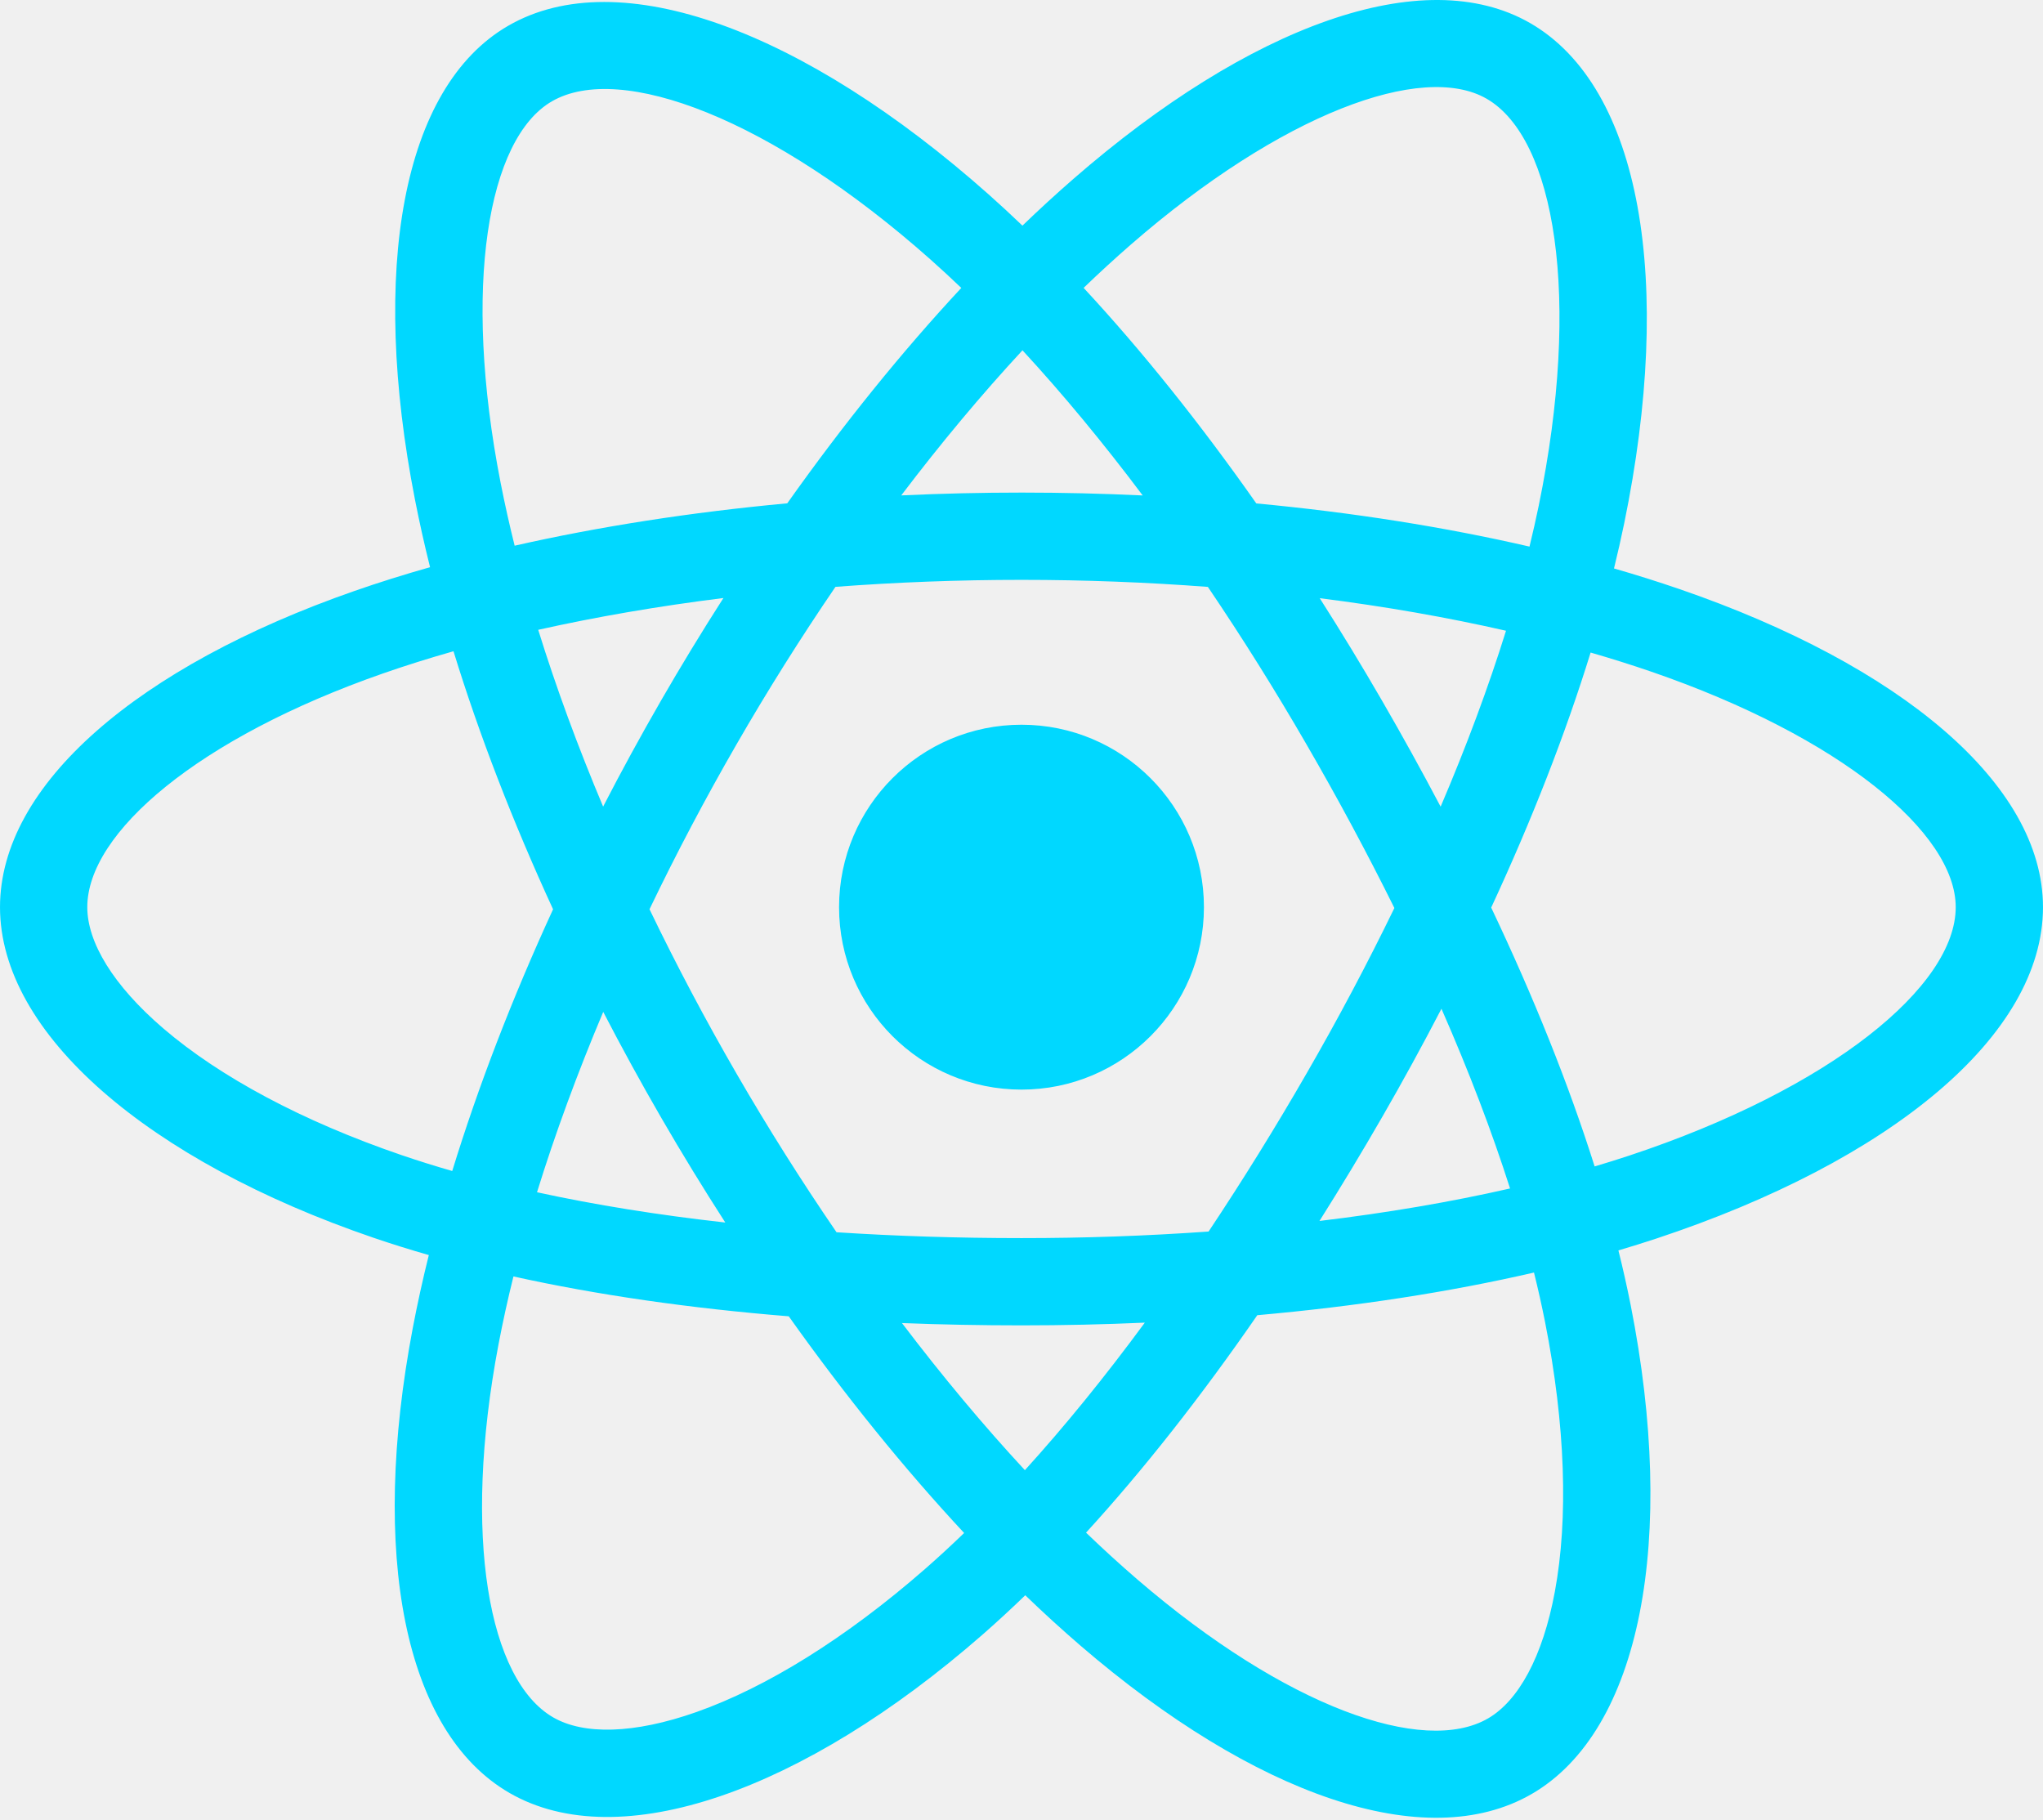
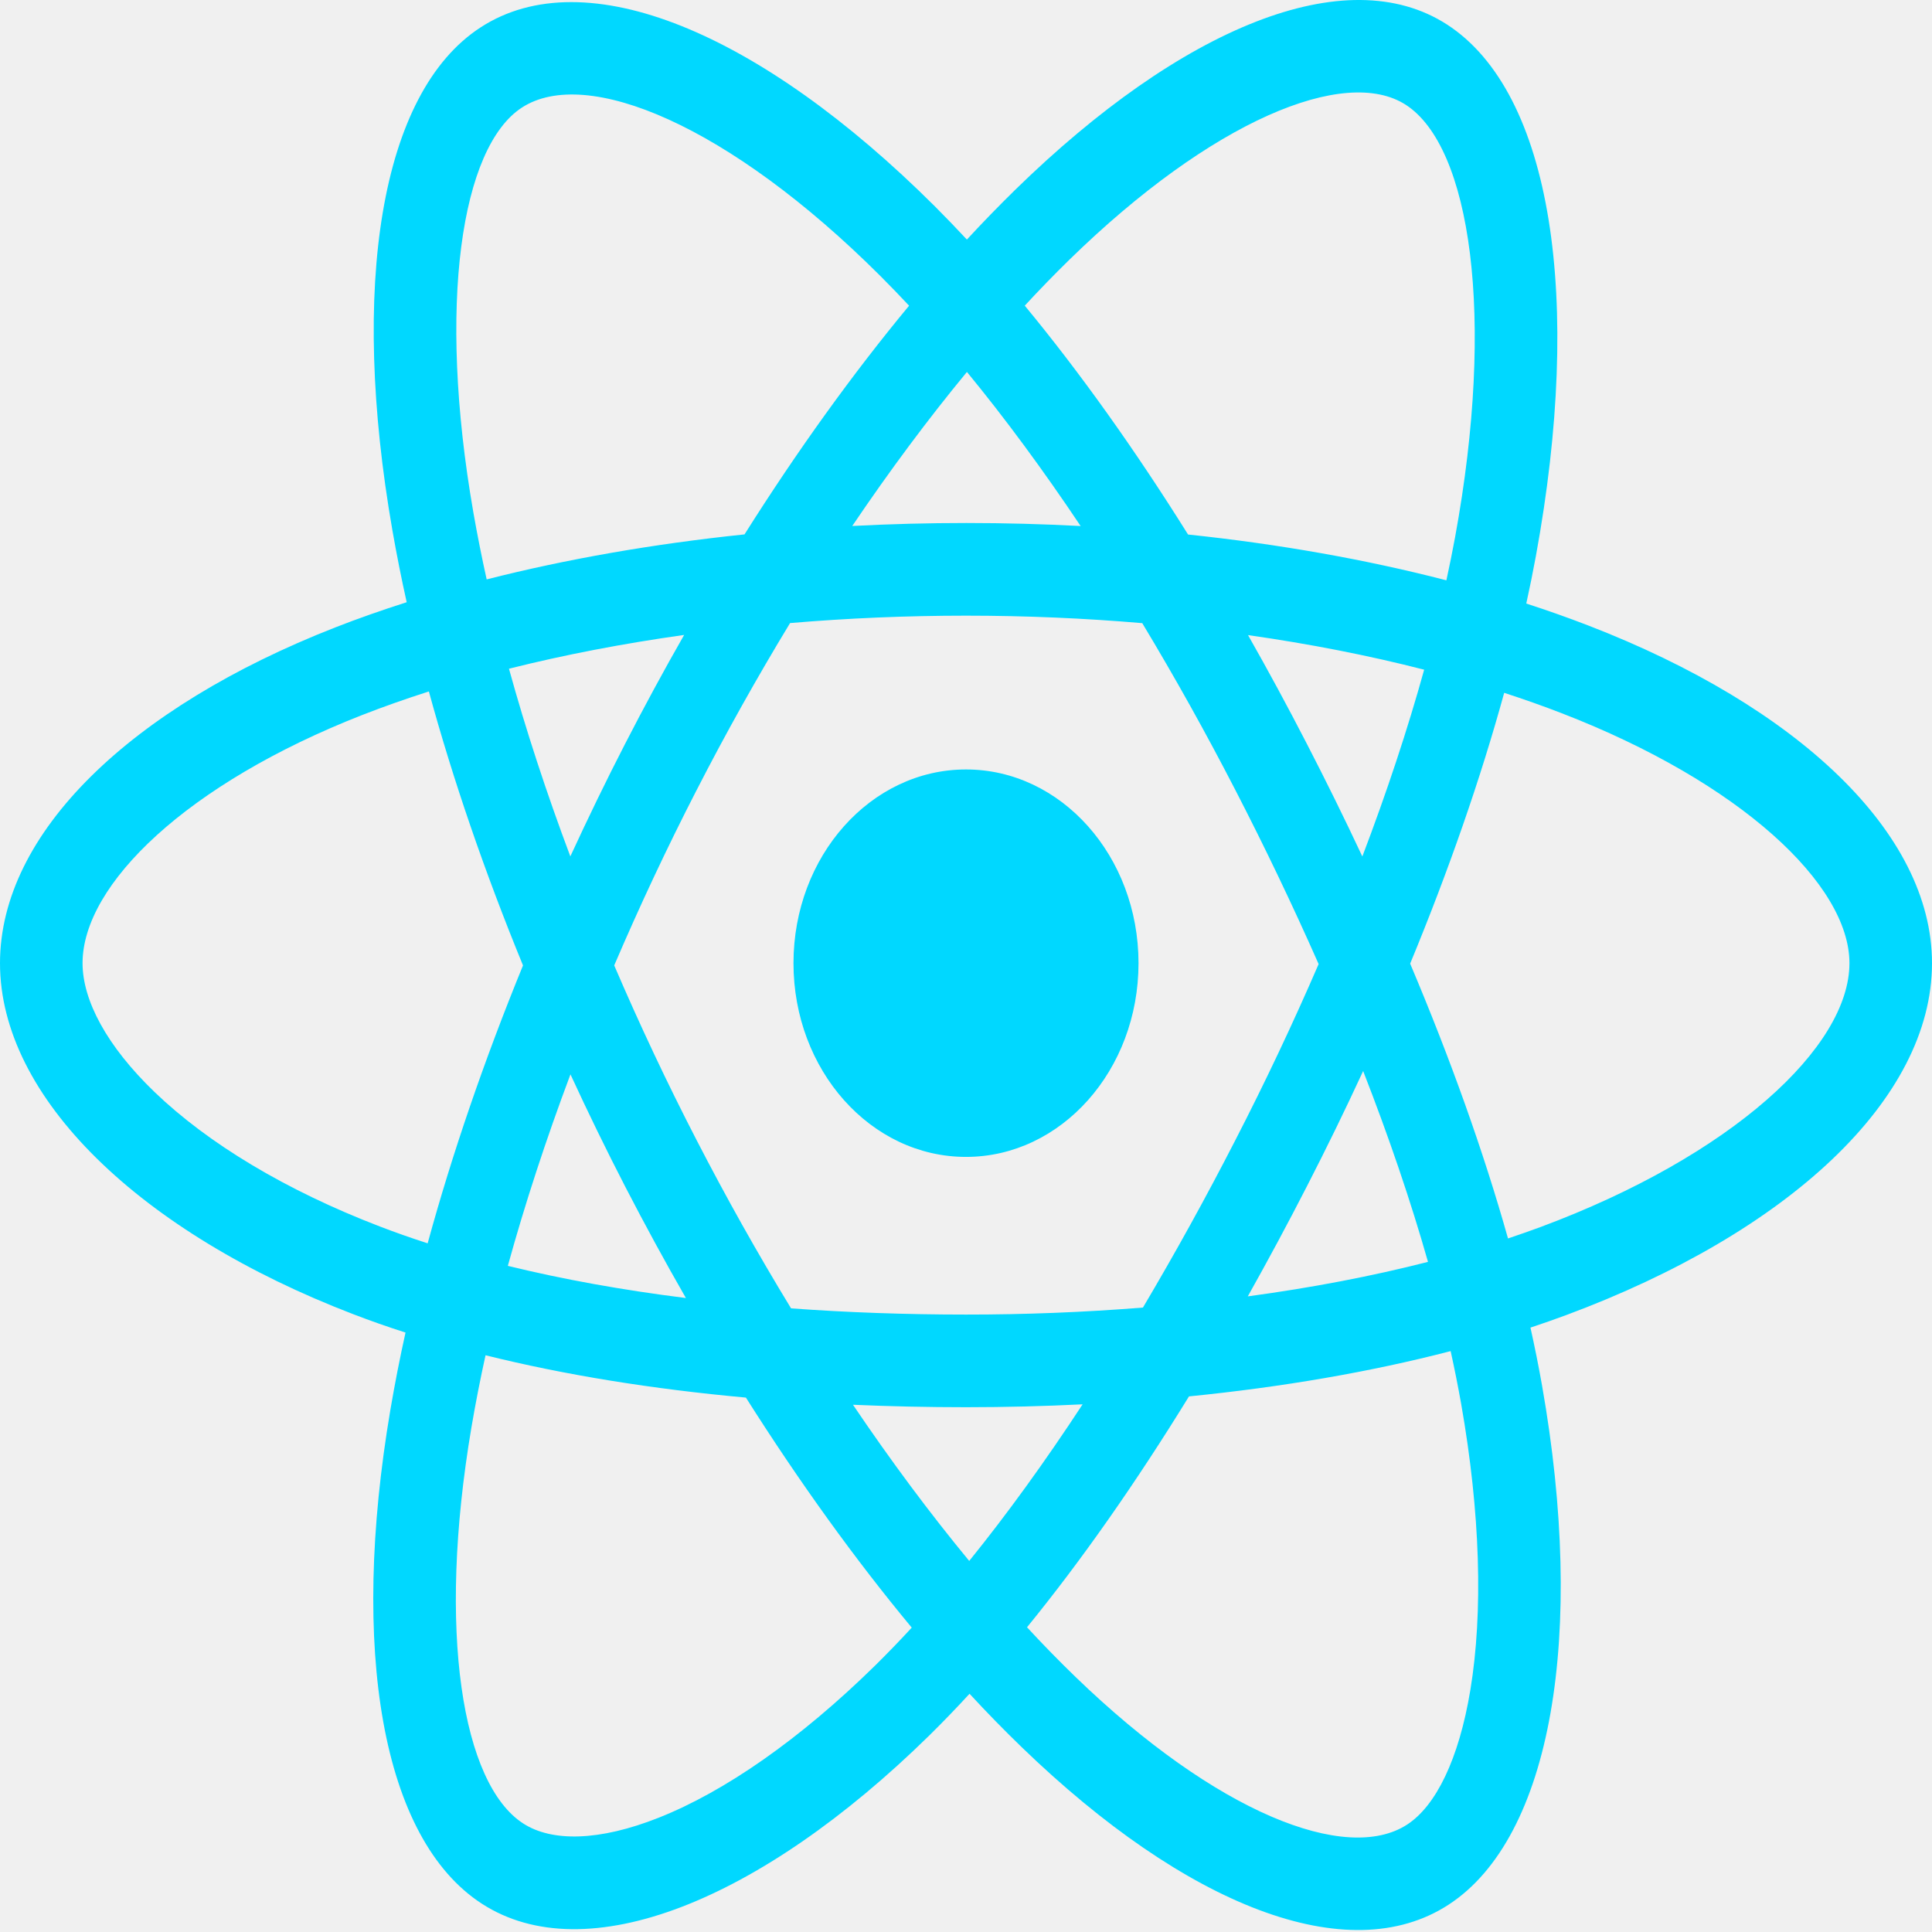
- <svg xmlns="http://www.w3.org/2000/svg" aria-hidden="true" role="img" class="iconify iconify--logos" width="35.93" height="32" preserveAspectRatio="xMidYMid meet" viewBox="0 0 256 228">
-   <path fill="#00D8FF" d="M210.483 73.824a171.49 171.49 0 0 0-8.24-2.597c.465-1.9.893-3.777 1.273-5.621c6.238-30.281 2.16-54.676-11.769-62.708c-13.355-7.7-35.196.329-57.254 19.526a171.23 171.23 0 0 0-6.375 5.848a155.866 155.866 0 0 0-4.241-3.917C100.759 3.829 77.587-4.822 63.673 3.233C50.33 10.957 46.379 33.89 51.995 62.588a170.974 170.974 0 0 0 1.892 8.48c-3.28.932-6.445 1.924-9.474 2.98C17.309 83.498 0 98.307 0 113.668c0 15.865 18.582 31.778 46.812 41.427a145.52 145.52 0 0 0 6.921 2.165a167.467 167.467 0 0 0-2.01 9.138c-5.354 28.2-1.173 50.591 12.134 58.266c13.744 7.926 36.812-.22 59.273-19.855a145.567 145.567 0 0 0 5.342-4.923a168.064 168.064 0 0 0 6.92 6.314c21.758 18.722 43.246 26.282 56.54 18.586c13.731-7.949 18.194-32.003 12.4-61.268a145.016 145.016 0 0 0-1.535-6.842c1.62-.48 3.21-.974 4.76-1.488c29.348-9.723 48.443-25.443 48.443-41.52c0-15.417-17.868-30.326-45.517-39.844Zm-6.365 70.984c-1.4.463-2.836.91-4.3 1.345c-3.24-10.257-7.612-21.163-12.963-32.432c5.106-11 9.31-21.767 12.459-31.957c2.619.758 5.16 1.557 7.61 2.4c23.69 8.156 38.14 20.213 38.14 29.504c0 9.896-15.606 22.743-40.946 31.14Zm-10.514 20.834c2.562 12.94 2.927 24.64 1.23 33.787c-1.524 8.219-4.59 13.698-8.382 15.893c-8.067 4.67-25.32-1.4-43.927-17.412a156.726 156.726 0 0 1-6.437-5.87c7.214-7.889 14.423-17.06 21.459-27.246c12.376-1.098 24.068-2.894 34.671-5.345a134.17 134.17 0 0 1 1.386 6.193ZM87.276 214.515c-7.882 2.783-14.16 2.863-17.955.675c-8.075-4.657-11.432-22.636-6.853-46.752a156.923 156.923 0 0 1 1.869-8.499c10.486 2.32 22.093 3.988 34.498 4.994c7.084 9.967 14.501 19.128 21.976 27.15a134.668 134.668 0 0 1-4.877 4.492c-9.933 8.682-19.886 14.842-28.658 17.94ZM50.35 144.747c-12.483-4.267-22.792-9.812-29.858-15.863c-6.35-5.437-9.555-10.836-9.555-15.216c0-9.322 13.897-21.212 37.076-29.293c2.813-.98 5.757-1.905 8.812-2.773c3.204 10.42 7.406 21.315 12.477 32.332c-5.137 11.18-9.399 22.249-12.634 32.792a134.718 134.718 0 0 1-6.318-1.979Zm12.378-84.26c-4.811-24.587-1.616-43.134 6.425-47.789c8.564-4.958 27.502 2.111 47.463 19.835a144.318 144.318 0 0 1 3.841 3.545c-7.438 7.987-14.787 17.08-21.808 26.988c-12.04 1.116-23.565 2.908-34.161 5.309a160.342 160.342 0 0 1-1.76-7.887Zm110.427 27.268a347.8 347.8 0 0 0-7.785-12.803c8.168 1.033 15.994 2.404 23.343 4.08c-2.206 7.072-4.956 14.465-8.193 22.045a381.151 381.151 0 0 0-7.365-13.322Zm-45.032-43.861c5.044 5.465 10.096 11.566 15.065 18.186a322.04 322.04 0 0 0-30.257-.006c4.974-6.559 10.069-12.652 15.192-18.18ZM82.802 87.83a323.167 323.167 0 0 0-7.227 13.238c-3.184-7.553-5.909-14.98-8.134-22.152c7.304-1.634 15.093-2.97 23.209-3.984a321.524 321.524 0 0 0-7.848 12.897Zm8.081 65.352c-8.385-.936-16.291-2.203-23.593-3.793c2.26-7.3 5.045-14.885 8.298-22.6a321.187 321.187 0 0 0 7.257 13.246c2.594 4.48 5.28 8.868 8.038 13.147Zm37.542 31.03c-5.184-5.592-10.354-11.779-15.403-18.433c4.902.192 9.899.29 14.978.29c5.218 0 10.376-.117 15.453-.343c-4.985 6.774-10.018 12.97-15.028 18.486Zm52.198-57.817c3.422 7.8 6.306 15.345 8.596 22.52c-7.422 1.694-15.436 3.058-23.88 4.071a382.417 382.417 0 0 0 7.859-13.026a347.403 347.403 0 0 0 7.425-13.565Zm-16.898 8.101a358.557 358.557 0 0 1-12.281 19.815a329.4 329.4 0 0 1-23.444.823c-7.967 0-15.716-.248-23.178-.732a310.202 310.202 0 0 1-12.513-19.846h.001a307.41 307.41 0 0 1-10.923-20.627a310.278 310.278 0 0 1 10.89-20.637l-.001.001a307.318 307.318 0 0 1 12.413-19.761c7.613-.576 15.42-.876 23.31-.876H128c7.926 0 15.743.303 23.354.883a329.357 329.357 0 0 1 12.335 19.695a358.489 358.489 0 0 1 11.036 20.54a329.472 329.472 0 0 1-11 20.722Zm22.56-122.124c8.572 4.944 11.906 24.881 6.52 51.026c-.344 1.668-.73 3.367-1.15 5.09c-10.622-2.452-22.155-4.275-34.23-5.408c-7.034-10.017-14.323-19.124-21.64-27.008a160.789 160.789 0 0 1 5.888-5.4c18.9-16.447 36.564-22.941 44.612-18.3ZM128 90.808c12.625 0 22.86 10.235 22.86 22.86s-10.235 22.86-22.86 22.86s-22.86-10.235-22.86-22.86s10.235-22.86 22.86-22.86Z" />
+ <svg xmlns="http://www.w3.org/2000/svg" width="48" height="48" viewBox="0 0 48 48" fill="none">
+   <g clip-path="url(#clip0_135_16)">
+     <path d="M39.465 15.542C38.955 15.345 38.439 15.163 37.92 14.995C38.008 14.595 38.088 14.2 38.159 13.812C39.329 7.437 38.564 2.301 35.952 0.61C33.448 -1.011 29.353 0.679 25.217 4.721C24.81 5.12 24.411 5.53 24.022 5.952C23.762 5.672 23.496 5.397 23.227 5.127C18.892 0.806 14.547 -1.015 11.939 0.681C9.437 2.307 8.696 7.135 9.749 13.176C9.854 13.775 9.972 14.37 10.104 14.962C9.489 15.158 8.895 15.367 8.327 15.589C3.245 17.578 0 20.696 0 23.93C0 27.27 3.484 30.62 8.777 32.651C9.206 32.816 9.639 32.968 10.075 33.107C9.933 33.745 9.808 34.386 9.698 35.031C8.694 40.968 9.478 45.682 11.973 47.298C14.55 48.966 18.875 47.251 23.087 43.118C23.428 42.782 23.762 42.436 24.088 42.081C24.51 42.538 24.942 42.981 25.386 43.41C29.465 47.352 33.495 48.944 35.987 47.323C38.562 45.65 39.398 40.586 38.312 34.425C38.227 33.942 38.13 33.462 38.024 32.984C38.328 32.883 38.626 32.779 38.917 32.671C44.419 30.624 48 27.315 48 23.93C48 20.684 44.65 17.546 39.465 15.542ZM38.272 30.486C38.009 30.583 37.74 30.677 37.466 30.769C36.858 28.61 36.038 26.314 35.035 23.941C35.992 21.625 36.781 19.359 37.371 17.213C37.862 17.373 38.339 17.541 38.798 17.719C43.24 19.436 45.949 21.974 45.949 23.93C45.949 26.013 43.023 28.718 38.272 30.486ZM36.301 34.872C36.781 37.596 36.849 40.059 36.531 41.985C36.245 43.715 35.671 44.869 34.96 45.331C33.447 46.314 30.212 45.036 26.723 41.665C26.311 41.266 25.908 40.854 25.516 40.429C26.869 38.769 28.221 36.838 29.54 34.693C31.86 34.462 34.053 34.084 36.041 33.568C36.136 34 36.223 34.435 36.301 34.872ZM16.364 45.161C14.886 45.747 13.709 45.764 12.998 45.303C11.484 44.323 10.854 40.538 11.713 35.461C11.815 34.861 11.932 34.264 12.063 33.671C14.029 34.16 16.206 34.511 18.532 34.723C19.86 36.821 21.25 38.75 22.652 40.438C22.354 40.762 22.049 41.077 21.738 41.384C19.875 43.212 18.009 44.509 16.364 45.161ZM9.441 30.473C7.1 29.575 5.167 28.407 3.842 27.133C2.652 25.989 2.051 24.852 2.051 23.93C2.051 21.968 4.656 19.464 9.002 17.763C9.53 17.557 10.082 17.362 10.655 17.179C11.255 19.373 12.043 21.667 12.994 23.986C12.031 26.34 11.232 28.67 10.625 30.89C10.227 30.762 9.832 30.623 9.441 30.473ZM11.761 12.734C10.859 7.558 11.458 3.653 12.966 2.673C14.572 1.629 18.123 3.118 21.865 6.849C22.109 7.093 22.349 7.342 22.586 7.595C21.191 9.277 19.813 11.191 18.497 13.277C16.239 13.512 14.078 13.889 12.091 14.395C11.969 13.844 11.859 13.291 11.761 12.734ZM32.466 18.475C31.997 17.565 31.511 16.666 31.007 15.779C32.538 15.997 34.006 16.285 35.383 16.638C34.97 18.127 34.454 19.683 33.847 21.279C33.404 20.334 32.943 19.399 32.466 18.475ZM24.023 9.241C24.969 10.391 25.916 11.676 26.848 13.069C24.958 12.969 23.064 12.969 21.174 13.068C22.107 11.687 23.062 10.405 24.023 9.241ZM15.525 18.491C15.054 19.407 14.603 20.337 14.17 21.277C13.573 19.687 13.062 18.124 12.645 16.614C14.015 16.27 15.475 15.989 16.997 15.775C16.487 16.667 15.997 17.573 15.525 18.491ZM17.041 32.249C15.468 32.052 13.986 31.785 12.617 31.45C13.041 29.913 13.563 28.317 14.173 26.692C14.607 27.634 15.06 28.564 15.533 29.481C16.02 30.424 16.523 31.348 17.041 32.249ZM24.08 38.781C23.108 37.604 22.138 36.302 21.192 34.901C22.111 34.941 23.048 34.962 24 34.962C24.978 34.962 25.945 34.937 26.897 34.89C25.963 36.316 25.019 37.62 24.08 38.781ZM33.867 26.609C34.508 28.252 35.049 29.84 35.478 31.351C34.087 31.707 32.584 31.994 31.001 32.208C31.508 31.305 32 30.39 32.474 29.465C32.957 28.525 33.422 27.573 33.867 26.609ZM30.698 28.315C29.971 29.733 29.203 31.124 28.396 32.486C26.933 32.603 25.466 32.661 24 32.66C22.506 32.66 21.053 32.608 19.654 32.506C18.825 31.147 18.043 29.753 17.308 28.328C16.576 26.91 15.893 25.461 15.26 23.985C15.892 22.509 16.573 21.059 17.302 19.64L17.302 19.641C18.03 18.221 18.807 16.834 19.629 15.48C21.056 15.359 22.52 15.296 24 15.296C25.486 15.296 26.952 15.36 28.379 15.482C29.193 16.833 29.964 18.216 30.692 19.628C31.423 21.044 32.113 22.486 32.761 23.952C32.12 25.434 31.432 26.889 30.698 28.315ZM34.928 2.605C36.535 3.645 37.161 7.843 36.151 13.347C36.086 13.698 36.014 14.056 35.935 14.418C33.944 13.902 31.781 13.518 29.517 13.28C28.198 11.171 26.831 9.254 25.46 7.594C25.819 7.205 26.187 6.826 26.564 6.457C30.107 2.995 33.419 1.628 34.928 2.605ZM24 19.117C26.367 19.117 28.286 21.272 28.286 23.93C28.286 26.588 26.367 28.743 24 28.743C21.633 28.743 19.714 26.588 19.714 23.93C19.714 21.272 21.633 19.117 24 19.117Z" fill="#00D8FF" />
+   </g>
+   <defs>
+     <clipPath id="clip0_135_16">
+       <rect width="48" height="48" fill="white" />
+     </clipPath>
+   </defs>
</svg>
